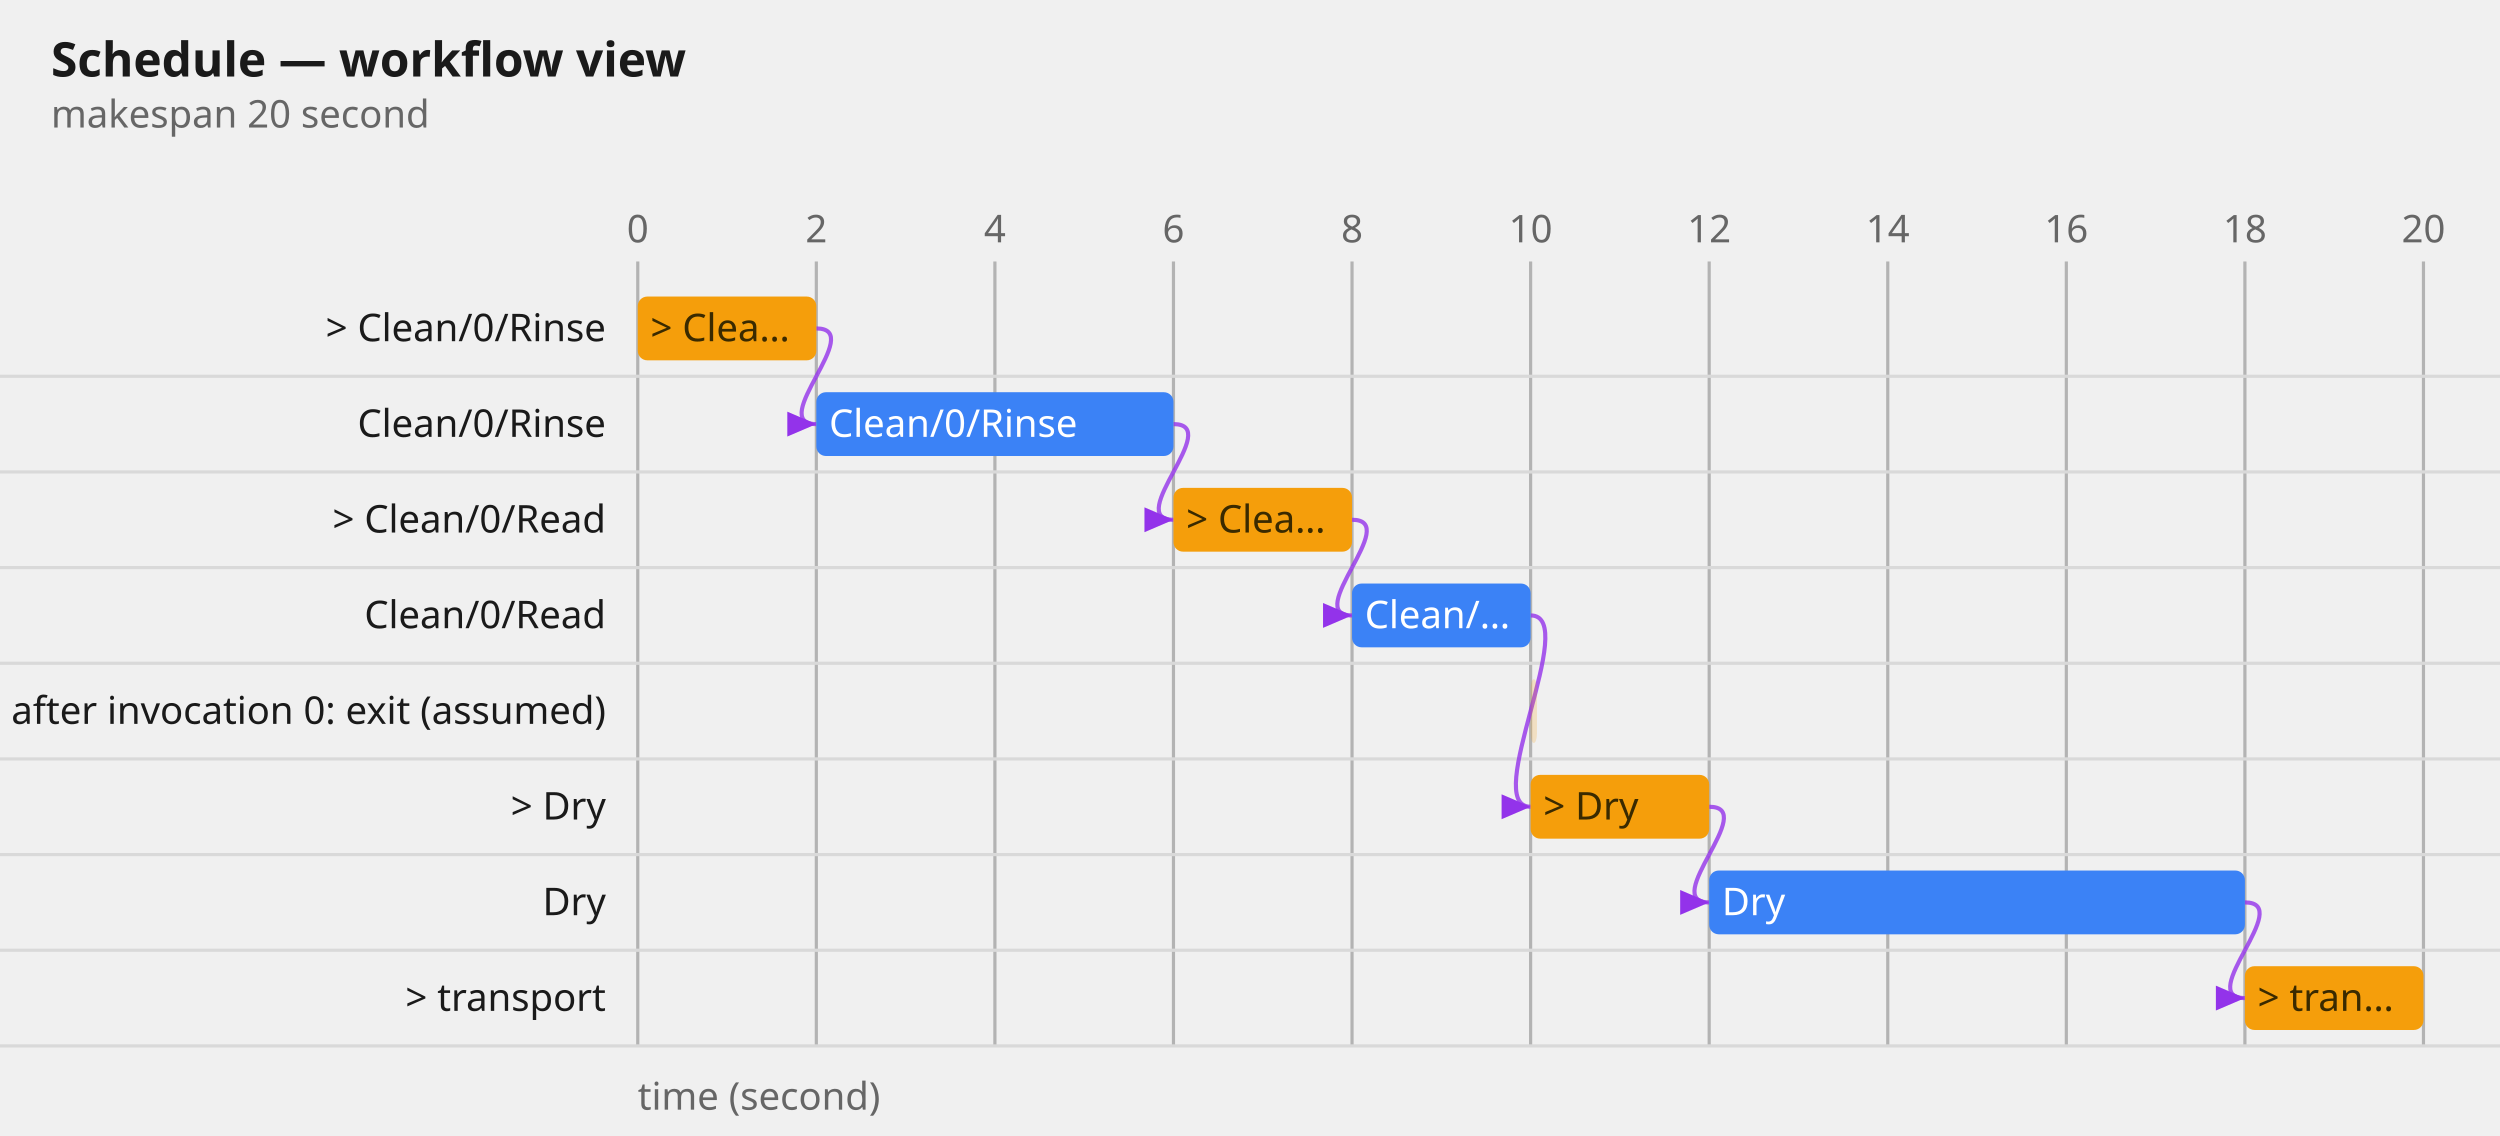
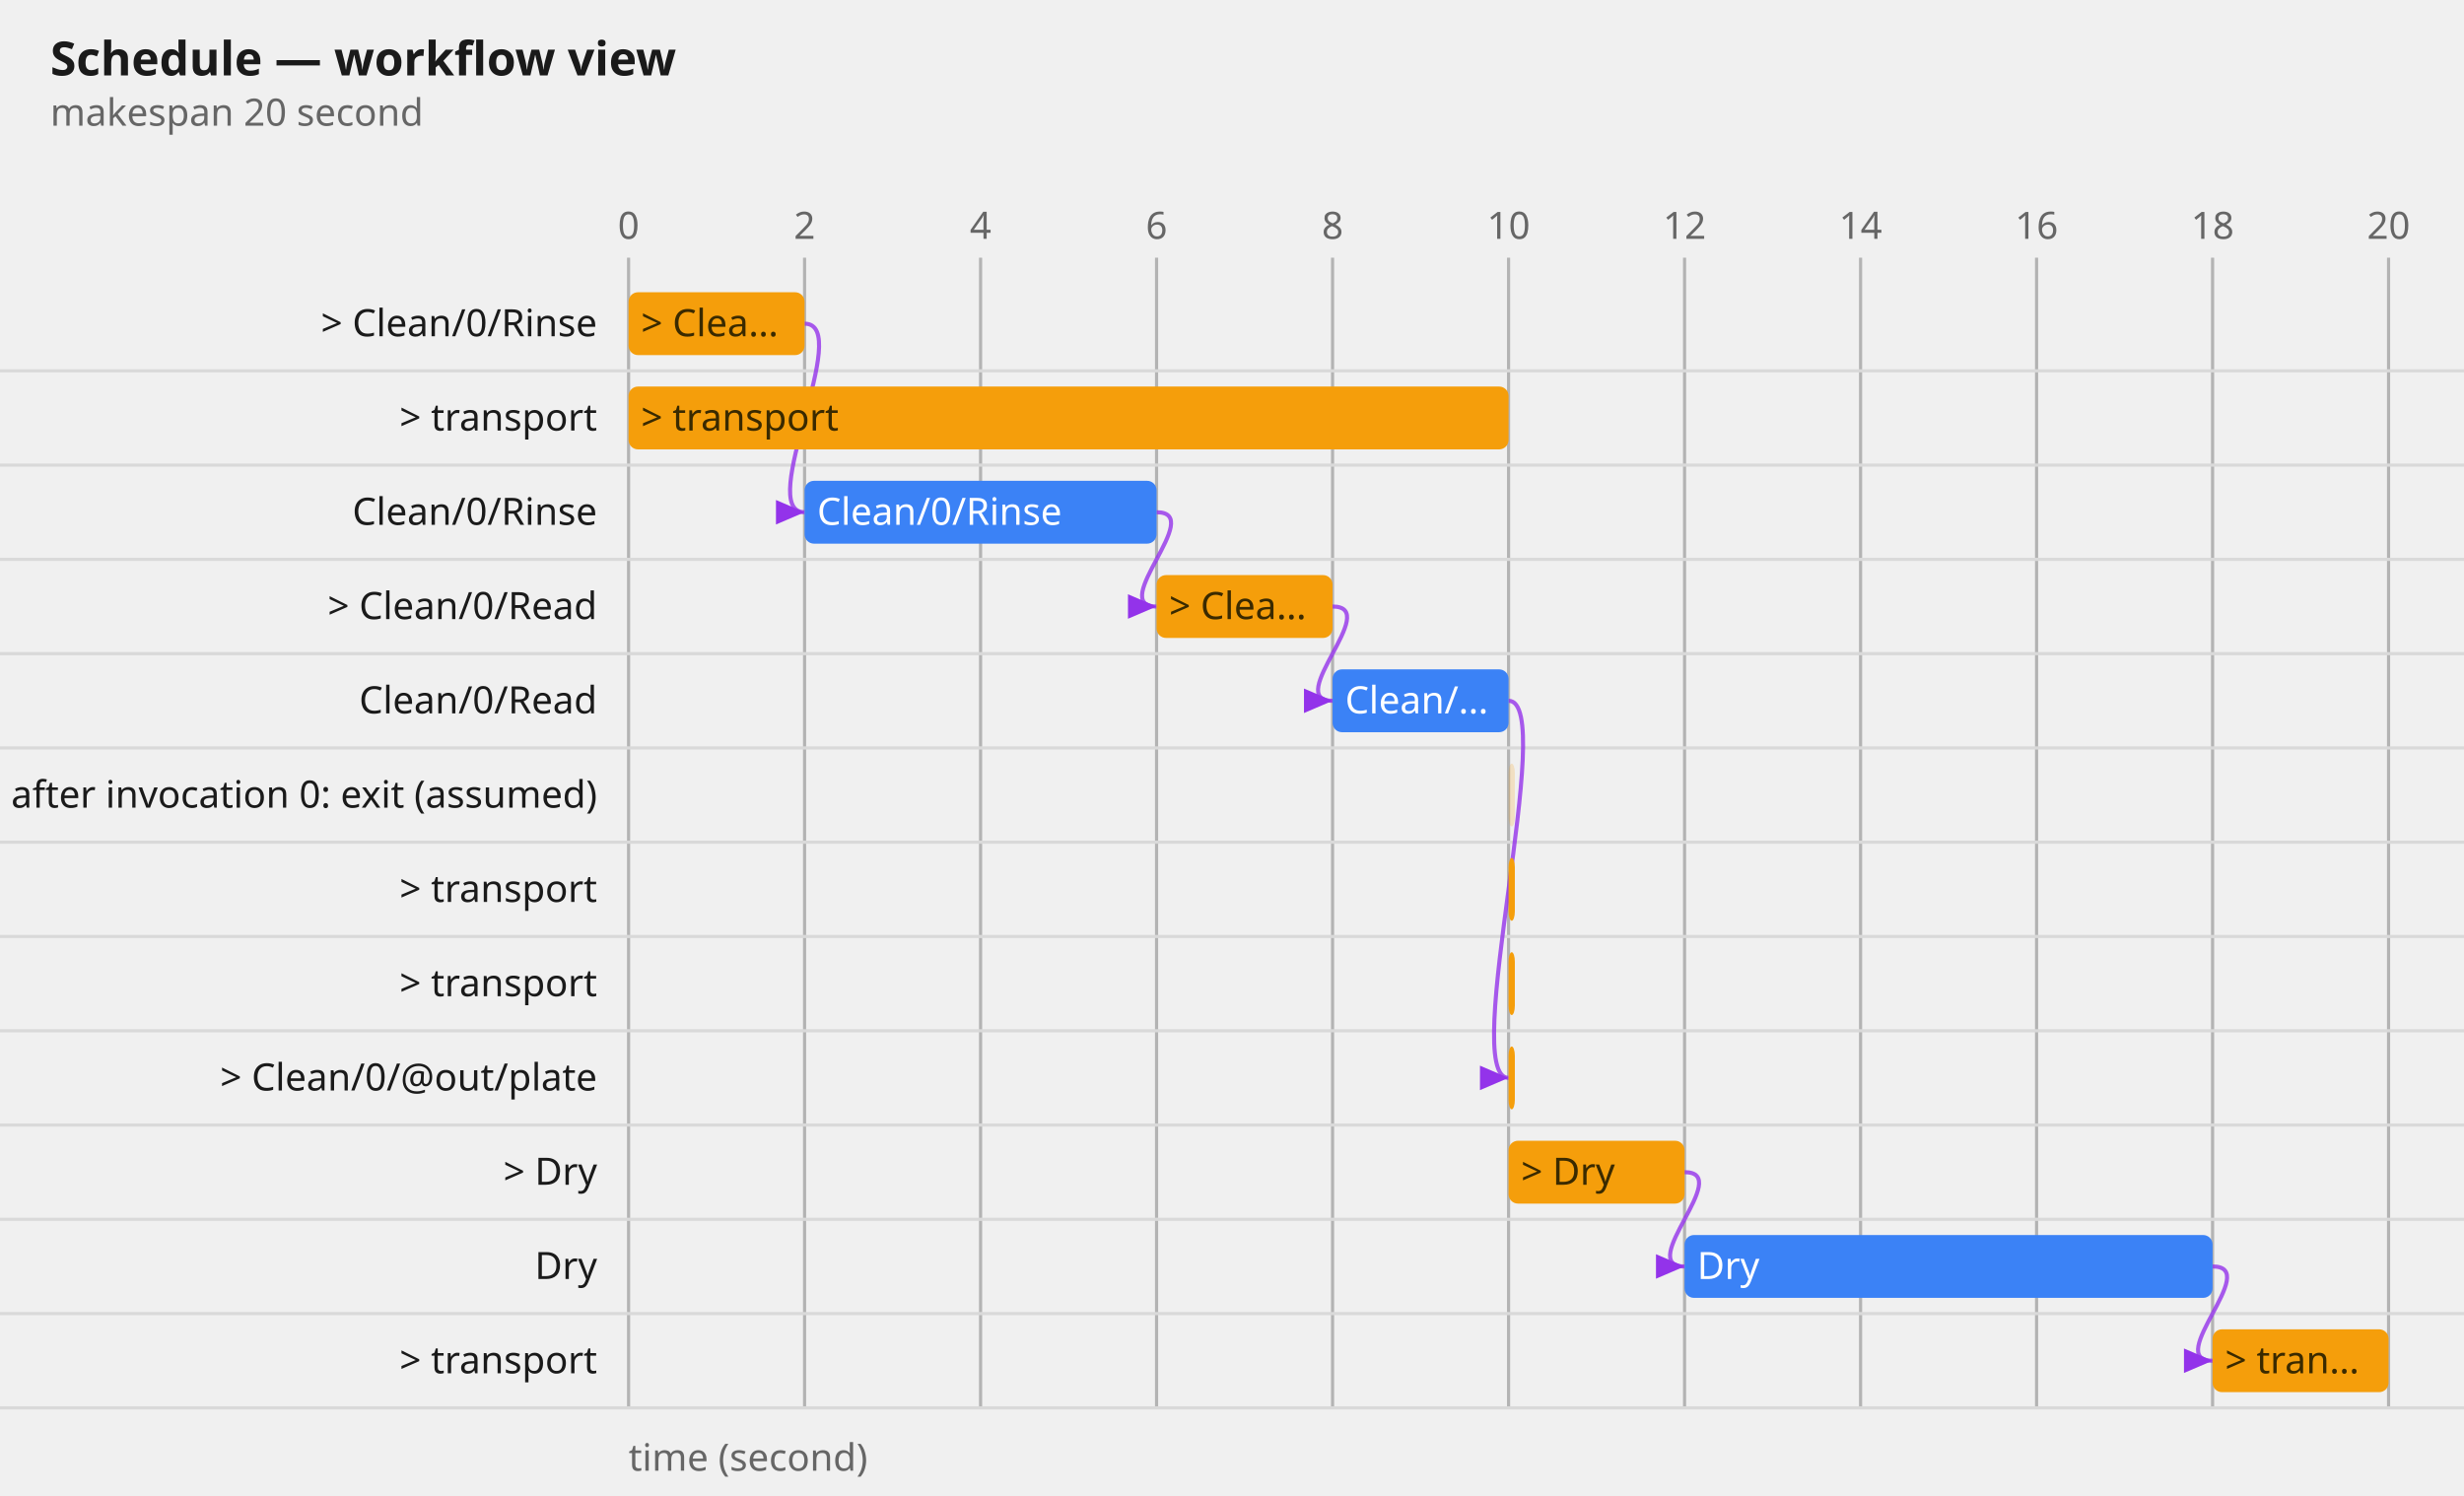
- <svg xmlns="http://www.w3.org/2000/svg" viewBox="0 0 784 356" width="784" height="356" font-family="system-ui, sans-serif" font-size="12">
+ <svg xmlns="http://www.w3.org/2000/svg" viewBox="0 0 784 476" width="784" height="476" font-family="system-ui, sans-serif" font-size="12">
  <text fill="#1a1a1a" font-size="15" font-weight="600" x="16" y="24">Schedule — workflow view</text>
  <text fill="#666666" x="16" y="40">makespan 20 second</text>
  <defs>
    <marker id="ah" markerWidth="8" markerHeight="8" refX="7" refY="3" orient="auto">
      <path d="M0,0 L7,3 L0,6 Z" fill="#9333ea" />
    </marker>
  </defs>
  <g transform="translate(0,48)">
-     <line stroke="#b3b3b3" stroke-width="1" x1="200.0" y1="34.0" x2="200.0" y2="280.0" />
+     <line stroke="#b3b3b3" stroke-width="1" x1="200.0" y1="34.0" x2="200.0" y2="400.0" />
    <text fill="#666666" x="200.0" y="28.0" text-anchor="middle">0</text>
-     <line stroke="#b3b3b3" stroke-width="1" x1="256.0" y1="34.0" x2="256.0" y2="280.0" />
+     <line stroke="#b3b3b3" stroke-width="1" x1="256.0" y1="34.0" x2="256.0" y2="400.0" />
    <text fill="#666666" x="256.0" y="28.0" text-anchor="middle">2</text>
-     <line stroke="#b3b3b3" stroke-width="1" x1="312.0" y1="34.0" x2="312.0" y2="280.0" />
+     <line stroke="#b3b3b3" stroke-width="1" x1="312.0" y1="34.0" x2="312.0" y2="400.0" />
    <text fill="#666666" x="312.0" y="28.0" text-anchor="middle">4</text>
-     <line stroke="#b3b3b3" stroke-width="1" x1="368.0" y1="34.0" x2="368.0" y2="280.0" />
+     <line stroke="#b3b3b3" stroke-width="1" x1="368.0" y1="34.0" x2="368.0" y2="400.0" />
    <text fill="#666666" x="368.0" y="28.0" text-anchor="middle">6</text>
-     <line stroke="#b3b3b3" stroke-width="1" x1="424.0" y1="34.0" x2="424.0" y2="280.0" />
+     <line stroke="#b3b3b3" stroke-width="1" x1="424.0" y1="34.0" x2="424.0" y2="400.0" />
    <text fill="#666666" x="424.0" y="28.0" text-anchor="middle">8</text>
-     <line stroke="#b3b3b3" stroke-width="1" x1="480.0" y1="34.0" x2="480.0" y2="280.0" />
+     <line stroke="#b3b3b3" stroke-width="1" x1="480.0" y1="34.0" x2="480.0" y2="400.0" />
    <text fill="#666666" x="480.0" y="28.0" text-anchor="middle">10</text>
-     <line stroke="#b3b3b3" stroke-width="1" x1="536.0" y1="34.0" x2="536.0" y2="280.0" />
+     <line stroke="#b3b3b3" stroke-width="1" x1="536.0" y1="34.0" x2="536.0" y2="400.0" />
    <text fill="#666666" x="536.0" y="28.0" text-anchor="middle">12</text>
-     <line stroke="#b3b3b3" stroke-width="1" x1="592.0" y1="34.0" x2="592.0" y2="280.0" />
+     <line stroke="#b3b3b3" stroke-width="1" x1="592.0" y1="34.0" x2="592.0" y2="400.0" />
    <text fill="#666666" x="592.0" y="28.0" text-anchor="middle">14</text>
-     <line stroke="#b3b3b3" stroke-width="1" x1="648.0" y1="34.0" x2="648.0" y2="280.0" />
+     <line stroke="#b3b3b3" stroke-width="1" x1="648.0" y1="34.0" x2="648.0" y2="400.0" />
    <text fill="#666666" x="648.0" y="28.0" text-anchor="middle">16</text>
-     <line stroke="#b3b3b3" stroke-width="1" x1="704.0" y1="34.0" x2="704.0" y2="280.0" />
+     <line stroke="#b3b3b3" stroke-width="1" x1="704.0" y1="34.0" x2="704.0" y2="400.0" />
    <text fill="#666666" x="704.0" y="28.0" text-anchor="middle">18</text>
-     <line stroke="#b3b3b3" stroke-width="1" x1="760.0" y1="34.0" x2="760.0" y2="280.0" />
+     <line stroke="#b3b3b3" stroke-width="1" x1="760.0" y1="34.0" x2="760.0" y2="400.0" />
    <text fill="#666666" x="760.0" y="28.0" text-anchor="middle">20</text>
-     <text fill="#666666" x="200.0" y="300.0">time (second)</text>
+     <text fill="#666666" x="200.0" y="420.0">time (second)</text>
    <line stroke="#d9d9d9" stroke-width="1" x1="0" y1="70.0" x2="784.0" y2="70.0" />
    <text fill="#1a1a1a" x="190.0" y="59.0" text-anchor="end">&gt; Clean/0/Rinse</text>
    <line stroke="#d9d9d9" stroke-width="1" x1="0" y1="100.0" x2="784.0" y2="100.0" />
-     <text fill="#1a1a1a" x="190.0" y="89.0" text-anchor="end">Clean/0/Rinse</text>
+     <text fill="#1a1a1a" x="190.0" y="89.0" text-anchor="end">&gt; transport</text>
    <line stroke="#d9d9d9" stroke-width="1" x1="0" y1="130.0" x2="784.0" y2="130.0" />
-     <text fill="#1a1a1a" x="190.0" y="119.0" text-anchor="end">&gt; Clean/0/Read</text>
+     <text fill="#1a1a1a" x="190.0" y="119.0" text-anchor="end">Clean/0/Rinse</text>
    <line stroke="#d9d9d9" stroke-width="1" x1="0" y1="160.0" x2="784.0" y2="160.0" />
-     <text fill="#1a1a1a" x="190.0" y="149.0" text-anchor="end">Clean/0/Read</text>
+     <text fill="#1a1a1a" x="190.0" y="149.0" text-anchor="end">&gt; Clean/0/Read</text>
    <line stroke="#d9d9d9" stroke-width="1" x1="0" y1="190.0" x2="784.0" y2="190.0" />
-     <text fill="#1a1a1a" x="190.0" y="179.0" text-anchor="end">decide Clean after invocation 0: exit (assumed)</text>
+     <text fill="#1a1a1a" x="190.0" y="179.0" text-anchor="end">Clean/0/Read</text>
    <line stroke="#d9d9d9" stroke-width="1" x1="0" y1="220.0" x2="784.0" y2="220.0" />
-     <text fill="#1a1a1a" x="190.0" y="209.0" text-anchor="end">&gt; Dry</text>
+     <text fill="#1a1a1a" x="190.0" y="209.0" text-anchor="end">decide Clean after invocation 0: exit (assumed)</text>
    <line stroke="#d9d9d9" stroke-width="1" x1="0" y1="250.0" x2="784.0" y2="250.0" />
-     <text fill="#1a1a1a" x="190.0" y="239.0" text-anchor="end">Dry</text>
+     <text fill="#1a1a1a" x="190.0" y="239.0" text-anchor="end">&gt; transport</text>
    <line stroke="#d9d9d9" stroke-width="1" x1="0" y1="280.0" x2="784.0" y2="280.0" />
    <text fill="#1a1a1a" x="190.0" y="269.0" text-anchor="end">&gt; transport</text>
-     <path fill="none" stroke="#9333ea" stroke-width="1.3" stroke-opacity="0.8" d="M256.0,55.0 C272.0,55.0 240.0,85.0 256.0,85.0" marker-end="url(#ah)" />
-     <path fill="none" stroke="#9333ea" stroke-width="1.3" stroke-opacity="0.8" d="M368.0,85.0 C384.0,85.0 352.0,115.0 368.0,115.0" marker-end="url(#ah)" />
-     <path fill="none" stroke="#9333ea" stroke-width="1.3" stroke-opacity="0.8" d="M424.0,115.0 C440.0,115.0 408.0,145.0 424.0,145.0" marker-end="url(#ah)" />
-     <path fill="none" stroke="#9333ea" stroke-width="1.3" stroke-opacity="0.8" d="M480.0,145.0 C496.0,145.0 464.0,205.0 480.0,205.0" marker-end="url(#ah)" />
-     <path fill="none" stroke="#9333ea" stroke-width="1.3" stroke-opacity="0.8" d="M536.0,205.0 C552.0,205.0 520.0,235.0 536.0,235.0" marker-end="url(#ah)" />
-     <path fill="none" stroke="#9333ea" stroke-width="1.3" stroke-opacity="0.8" d="M704.0,235.0 C720.0,235.0 688.0,265.0 704.0,265.0" marker-end="url(#ah)" />
+     <line stroke="#d9d9d9" stroke-width="1" x1="0" y1="310.0" x2="784.0" y2="310.0" />
+     <text fill="#1a1a1a" x="190.0" y="299.0" text-anchor="end">&gt; Clean/0/@out/plate</text>
+     <line stroke="#d9d9d9" stroke-width="1" x1="0" y1="340.0" x2="784.0" y2="340.0" />
+     <text fill="#1a1a1a" x="190.0" y="329.0" text-anchor="end">&gt; Dry</text>
+     <line stroke="#d9d9d9" stroke-width="1" x1="0" y1="370.0" x2="784.0" y2="370.0" />
+     <text fill="#1a1a1a" x="190.0" y="359.0" text-anchor="end">Dry</text>
+     <line stroke="#d9d9d9" stroke-width="1" x1="0" y1="400.0" x2="784.0" y2="400.0" />
+     <text fill="#1a1a1a" x="190.0" y="389.0" text-anchor="end">&gt; transport</text>
+     <path fill="none" stroke="#9333ea" stroke-width="1.3" stroke-opacity="0.8" d="M256.0,55.0 C272.0,55.0 240.0,115.0 256.0,115.0" marker-end="url(#ah)" />
+     <path fill="none" stroke="#9333ea" stroke-width="1.3" stroke-opacity="0.8" d="M368.0,115.0 C384.0,115.0 352.0,145.0 368.0,145.0" marker-end="url(#ah)" />
+     <path fill="none" stroke="#9333ea" stroke-width="1.3" stroke-opacity="0.8" d="M424.0,145.0 C440.0,145.0 408.0,175.0 424.0,175.0" marker-end="url(#ah)" />
+     <path fill="none" stroke="#9333ea" stroke-width="1.3" stroke-opacity="0.8" d="M480.0,175.0 C496.0,175.0 464.0,295.0 480.0,295.0" marker-end="url(#ah)" />
+     <path fill="none" stroke="#9333ea" stroke-width="1.3" stroke-opacity="0.8" d="M536.0,325.0 C552.0,325.0 520.0,355.0 536.0,355.0" marker-end="url(#ah)" />
+     <path fill="none" stroke="#9333ea" stroke-width="1.3" stroke-opacity="0.8" d="M704.0,355.0 C720.0,355.0 688.0,385.0 704.0,385.0" marker-end="url(#ah)" />
    <rect fill="#f59e0b" x="200.0" y="45.0" width="56.0" height="20" rx="3" />
    <text fill="#3a2a00" x="204.0" y="59.0">&gt; Clea…</text>
-     <rect fill="#3b82f6" x="256.0" y="75.0" width="112.0" height="20" rx="3" />
-     <text fill="#ffffff" x="260.0" y="89.0">Clean/0/Rinse</text>
-     <rect fill="#f59e0b" x="368.0" y="105.0" width="56.0" height="20" rx="3" />
-     <text fill="#3a2a00" x="372.0" y="119.0">&gt; Clea…</text>
-     <rect fill="#3b82f6" x="424.0" y="135.0" width="56.0" height="20" rx="3" />
-     <text fill="#ffffff" x="428.0" y="149.0">Clean/…</text>
-     <rect fill="#f59e0b" fill-opacity="0.2" x="480.0" y="165.0" width="2.0" height="20" rx="3" />
-     <rect fill="#f59e0b" x="480.0" y="195.0" width="56.0" height="20" rx="3" />
-     <text fill="#3a2a00" x="484.0" y="209.0">&gt; Dry</text>
-     <rect fill="#3b82f6" x="536.0" y="225.0" width="168.0" height="20" rx="3" />
-     <text fill="#ffffff" x="540.0" y="239.0">Dry</text>
-     <rect fill="#f59e0b" x="704.0" y="255.0" width="56.0" height="20" rx="3" />
-     <text fill="#3a2a00" x="708.0" y="269.0">&gt; tran…</text>
+     <rect fill="#f59e0b" x="200.0" y="75.0" width="280.0" height="20" rx="3" />
+     <text fill="#3a2a00" x="204.0" y="89.0">&gt; transport</text>
+     <rect fill="#3b82f6" x="256.0" y="105.0" width="112.0" height="20" rx="3" />
+     <text fill="#ffffff" x="260.0" y="119.0">Clean/0/Rinse</text>
+     <rect fill="#f59e0b" x="368.0" y="135.0" width="56.0" height="20" rx="3" />
+     <text fill="#3a2a00" x="372.0" y="149.0">&gt; Clea…</text>
+     <rect fill="#3b82f6" x="424.0" y="165.0" width="56.0" height="20" rx="3" />
+     <text fill="#ffffff" x="428.0" y="179.0">Clean/…</text>
+     <rect fill="#f59e0b" fill-opacity="0.2" x="480.0" y="195.0" width="2.0" height="20" rx="3" />
+     <rect fill="#f59e0b" x="480.0" y="225.0" width="2.0" height="20" rx="3" />
+     <rect fill="#f59e0b" x="480.0" y="255.0" width="2.0" height="20" rx="3" />
+     <rect fill="#f59e0b" x="480.0" y="285.0" width="2.0" height="20" rx="3" />
+     <rect fill="#f59e0b" x="480.0" y="315.0" width="56.0" height="20" rx="3" />
+     <text fill="#3a2a00" x="484.0" y="329.0">&gt; Dry</text>
+     <rect fill="#3b82f6" x="536.0" y="345.0" width="168.0" height="20" rx="3" />
+     <text fill="#ffffff" x="540.0" y="359.0">Dry</text>
+     <rect fill="#f59e0b" x="704.0" y="375.0" width="56.0" height="20" rx="3" />
+     <text fill="#3a2a00" x="708.0" y="389.0">&gt; tran…</text>
  </g>
</svg>
